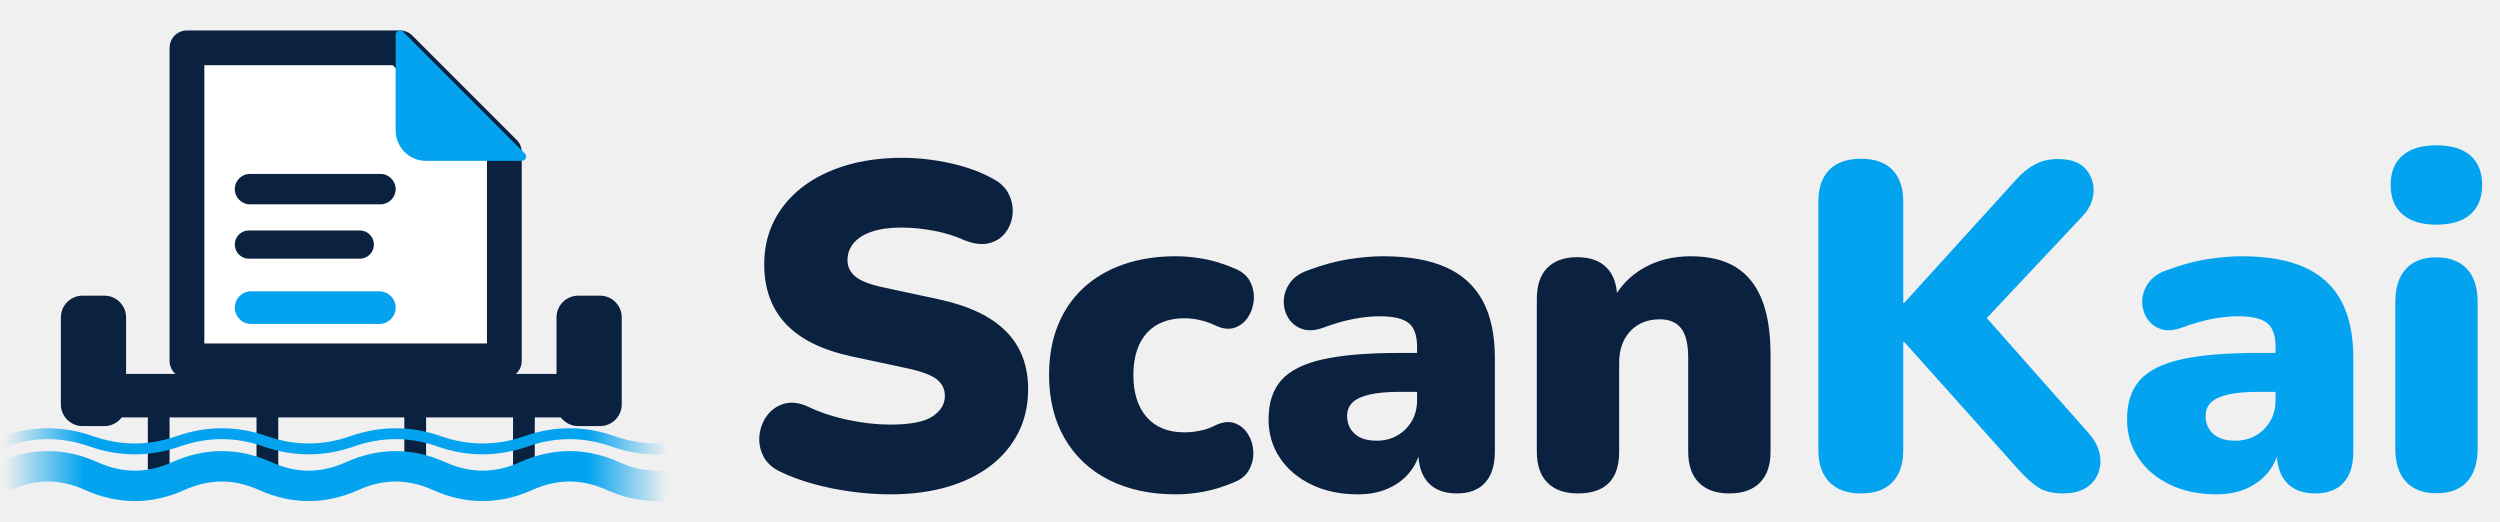
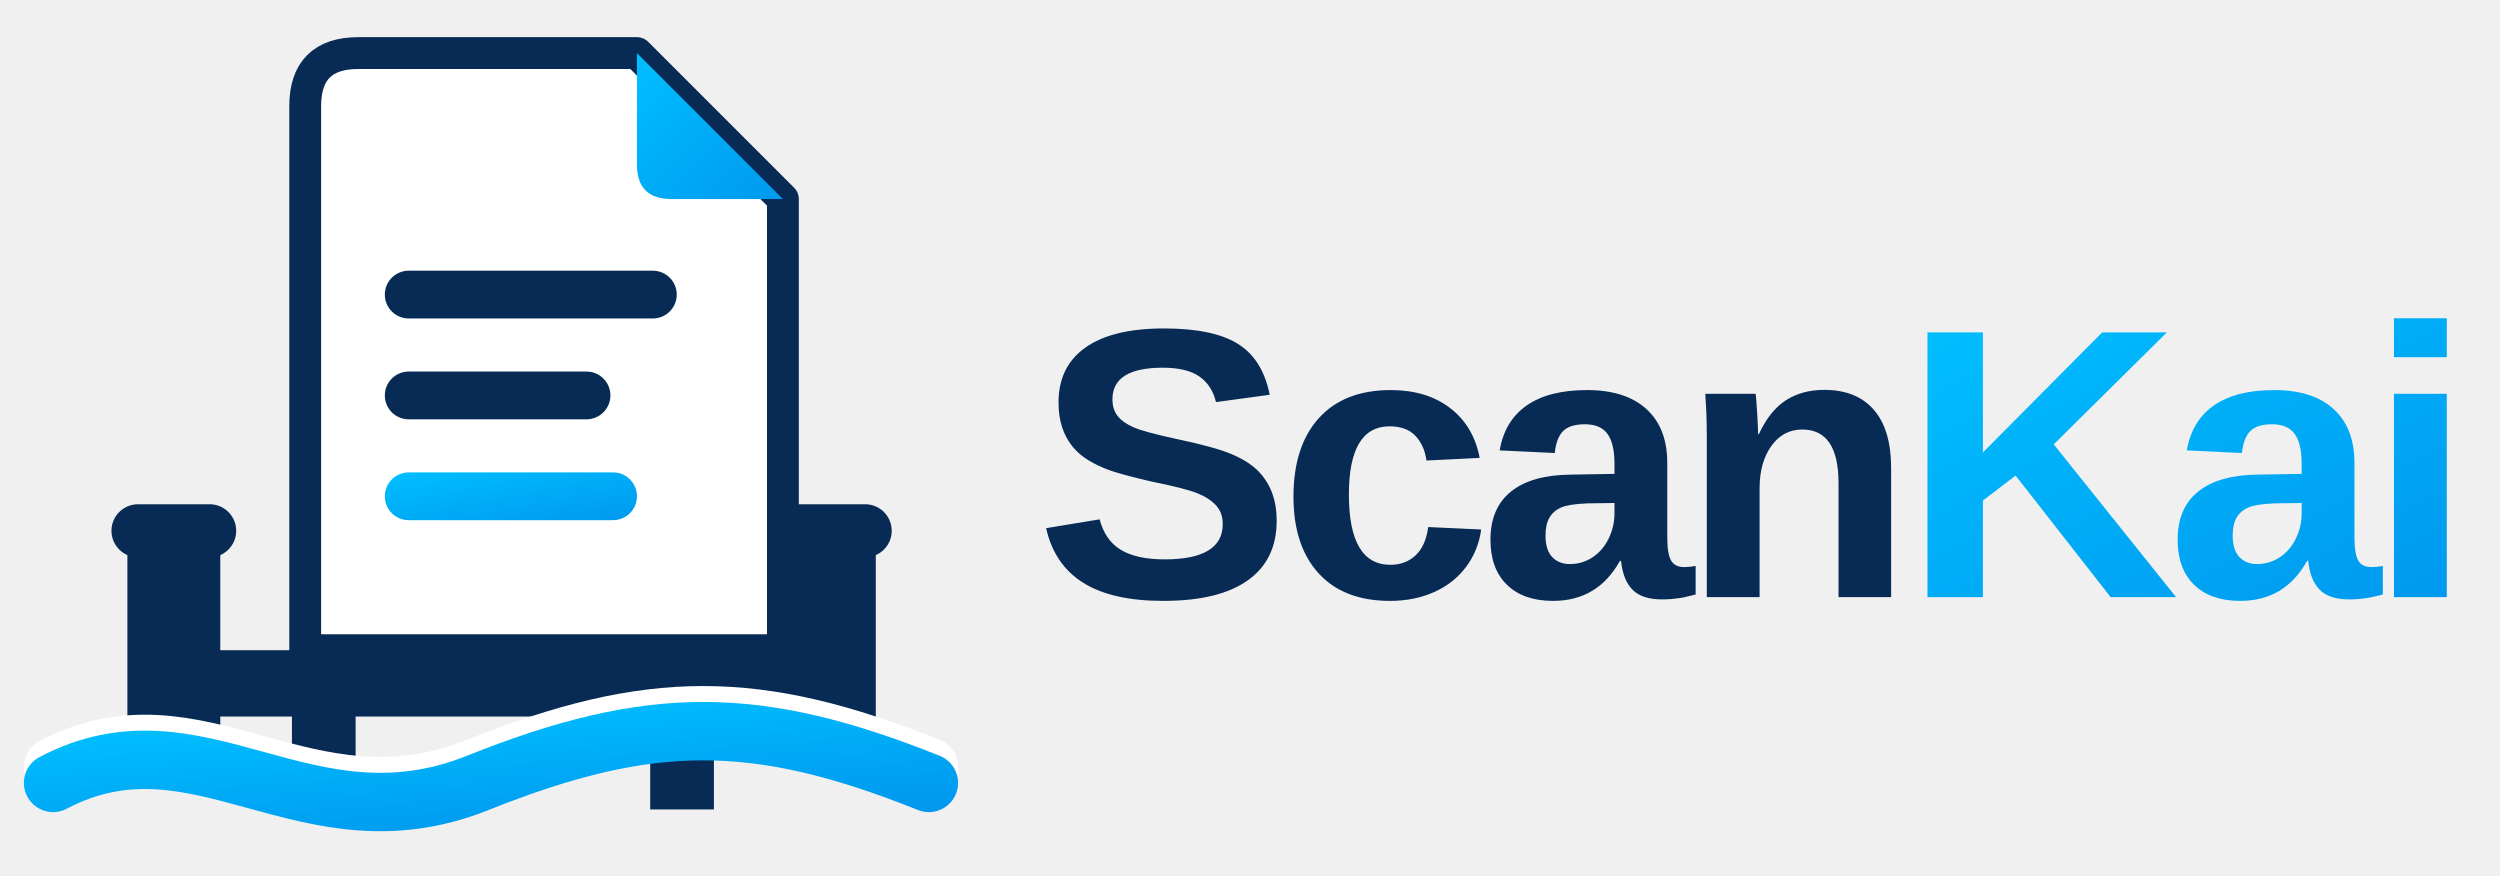
- <svg xmlns="http://www.w3.org/2000/svg" viewBox="78 190 1150 240" role="img" aria-label="ScanKai">
-   <style>
-   @keyframes sk-wave-l { from { transform: translateX(0) } to { transform: translateX(-80px) } }
-   .sk-w1-l { animation: sk-wave-l 24s linear infinite; }
-   .sk-w2-l { animation: sk-wave-l 36s linear infinite reverse; }
-   @media (prefers-reduced-motion: reduce) { .sk-w1-l, .sk-w2-l { animation: none; } }
- </style>
+ <svg xmlns="http://www.w3.org/2000/svg" viewBox="0 10 942 330" role="img" aria-label="ScanKai Logo">
  <defs>
-     <linearGradient id="sk-fade-l" x1="80" x2="385" gradientUnits="userSpaceOnUse">
-       <stop offset="0" stop-color="#fff" stop-opacity="0" />
-       <stop offset="0.12" stop-color="#fff" />
-       <stop offset="0.88" stop-color="#fff" />
-       <stop offset="1" stop-color="#fff" stop-opacity="0" />
+     <linearGradient id="sk-blue" x1="0" y1="0" x2="1" y2="1">
+       <stop offset="0%" stop-color="#00BFFF" />
+       <stop offset="100%" stop-color="#0099EE" />
    </linearGradient>
-     <mask id="sk-mask-l" maskUnits="userSpaceOnUse" x="70" y="370" width="330" height="70">
-       <rect x="70" y="370" width="330" height="70" fill="url(#sk-fade-l)" />
-     </mask>
  </defs>
-   <g fill="#0b2140">
-     <rect x="106" y="326" width="30" height="60" rx="10" />
-     <rect x="334" y="326" width="30" height="60" rx="10" />
-     <rect x="116" y="362" width="238" height="20" rx="4" />
-     <rect x="146" y="380" width="10" height="26" />
-     <rect x="196" y="380" width="10" height="26" />
-     <rect x="264" y="380" width="10" height="26" />
-     <rect x="314" y="380" width="10" height="26" />
+   <g fill="#082B55">
+     <rect x="48" y="210" width="35" height="85" rx="8" />
+     <rect x="42" y="200" width="47" height="20" rx="10" />
+     <rect x="295" y="210" width="35" height="85" rx="8" />
+     <rect x="289" y="200" width="47" height="20" rx="10" />
+     <rect x="75" y="255" width="230" height="25" rx="3" />
+     <rect x="110" y="275" width="24" height="40" />
+     <rect x="245" y="275" width="24" height="40" />
  </g>
-   <path d="M164,212 H262 L310,260 V356 H164 Z" fill="#fff" stroke="#0b2140" stroke-width="16" stroke-linejoin="round" />
-   <path d="M262,206 V250 a12,12 0 0 0 12,12 H318 Z" fill="#04a3ef" stroke="#04a3ef" stroke-width="4" stroke-linejoin="round" />
-   <rect x="186" y="270" width="74" height="14" rx="7" fill="#0b2140" />
-   <rect x="186" y="296" width="64" height="13" rx="6.5" fill="#0b2140" />
-   <rect x="186" y="324" width="74" height="15" rx="7.5" fill="#04a3ef" />
-   <g mask="url(#sk-mask-l)" fill="none" stroke="#04a3ef" stroke-linecap="round">
-     <path class="sk-w2-l" d="M-240,393 q20.0,-7 40.0,0 q20.0,7 40.0,0 q20.0,-7 40.0,0 q20.0,7 40.0,0 q20.0,-7 40.0,0 q20.0,7 40.0,0 q20.0,-7 40.0,0 q20.0,7 40.0,0 q20.0,-7 40.0,0 q20.0,7 40.0,0 q20.0,-7 40.0,0 q20.0,7 40.0,0 q20.0,-7 40.0,0 q20.0,7 40.0,0 q20.0,-7 40.0,0 q20.0,7 40.0,0 q20.0,-7 40.0,0 q20.0,7 40.0,0 q20.0,-7 40.0,0 q20.0,7 40.0,0 q20.0,-7 40.0,0 q20.0,7 40.0,0 q20.0,-7 40.0,0 q20.0,7 40.0,0" stroke-width="5" />
-     <path class="sk-w1-l" d="M-240,409 q20.0,-9 40.0,0 q20.0,9 40.0,0 q20.0,-9 40.0,0 q20.0,9 40.0,0 q20.0,-9 40.0,0 q20.0,9 40.0,0 q20.0,-9 40.0,0 q20.0,9 40.0,0 q20.0,-9 40.0,0 q20.0,9 40.0,0 q20.0,-9 40.0,0 q20.0,9 40.0,0 q20.0,-9 40.0,0 q20.0,9 40.0,0 q20.0,-9 40.0,0 q20.0,9 40.0,0 q20.0,-9 40.0,0 q20.0,9 40.0,0 q20.0,-9 40.0,0 q20.0,9 40.0,0 q20.0,-9 40.0,0 q20.0,9 40.0,0 q20.0,-9 40.0,0 q20.0,9 40.0,0" stroke-width="14" />
-   </g>
-   <g transform="translate(418 415) scale(0.21277)">
-     <path fill="#0b2140" d="M326.385 11.277Q286.217 11.277 242.855 5.416Q199.494 -0.446 160.175 -11.392Q120.855 -22.337 89.855 -37.229Q62.916 -49.868 52.084 -71.657Q41.253 -93.446 44.072 -117.289Q46.892 -141.132 60.904 -159.699Q74.916 -178.265 97.94 -184.777Q120.964 -191.289 149.542 -178.012Q187.795 -159.674 235.837 -149.59Q283.879 -139.506 326.385 -139.506Q391.976 -139.506 418.398 -157.385Q444.819 -175.265 444.819 -201.301Q444.819 -224.169 426.344 -238.102Q407.868 -252.036 360.554 -261.844L244.169 -286.759Q147.892 -307.398 101.072 -357.133Q54.253 -406.868 54.253 -486.145Q54.253 -538.337 75.849 -580.572Q97.446 -622.807 136.819 -653.084Q176.193 -683.361 230.843 -699.819Q285.494 -716.277 352.241 -716.277Q403.94 -716.277 457.301 -704.47Q510.663 -692.663 550.47 -670.048Q573.494 -657.771 583.464 -636.663Q593.434 -615.554 591.072 -593.349Q588.711 -571.145 575.476 -554.078Q562.241 -537.012 539.675 -531.5Q517.108 -525.988 485.892 -538.627Q456.554 -551.964 420.47 -558.729Q384.385 -565.494 349.964 -565.494Q312.903 -565.494 286.927 -556.645Q260.952 -547.795 247.602 -531.958Q234.253 -516.121 234.253 -494.976Q234.253 -473.663 251.867 -459.187Q269.482 -444.711 315.988 -435.265L432.012 -410.349Q529.096 -389.349 576.958 -341.156Q624.819 -292.964 624.819 -216.048Q624.819 -164.217 603.723 -122.343Q582.626 -80.47 543.572 -50.554Q504.518 -20.639 449.687 -4.681Q394.855 11.277 326.385 11.277Z M944.132 11.277Q861.385 11.277 799.596 -19.904Q737.807 -51.084 703.934 -109.404Q670.06 -167.723 670.06 -247.0Q670.06 -306.639 689.157 -354.096Q708.253 -401.554 744.446 -435.012Q780.639 -468.47 831.151 -485.97Q881.663 -503.47 944.132 -503.47Q973.301 -503.47 1005.096 -497.663Q1036.892 -491.855 1070.892 -477.241Q1094.554 -467.879 1104.343 -449.41Q1114.132 -430.94 1112.729 -410.054Q1111.325 -389.169 1100.548 -372.283Q1089.771 -355.398 1071.62 -349.066Q1053.47 -342.735 1030.084 -353.651Q1013.831 -361.542 996.259 -365.488Q978.687 -369.434 962.795 -369.434Q936.181 -369.434 915.65 -361.169Q895.12 -352.904 881.132 -337.235Q867.144 -321.566 859.741 -298.952Q852.337 -276.337 852.337 -246.639Q852.337 -188.602 881.132 -155.681Q909.927 -122.759 962.795 -122.759Q978.687 -122.759 996.078 -126.205Q1013.47 -129.65 1030.084 -138.181Q1053.47 -149.096 1071.44 -142.584Q1089.41 -136.072 1100.006 -119.187Q1110.602 -102.301 1111.644 -81.416Q1112.687 -60.53 1102.717 -42.06Q1092.747 -23.59 1069.446 -14.59Q1035.807 -0.337 1004.554 5.47Q973.301 11.277 944.132 11.277Z M1337.807 11.277Q1280.976 11.277 1237.241 -9.861Q1193.506 -31.0 1169.048 -67.596Q1144.59 -104.193 1144.59 -150.747Q1144.59 -204.747 1172.59 -235.928Q1200.59 -267.108 1262.952 -280.789Q1325.313 -294.47 1428.121 -294.47H1483.229V-210.337H1427.844Q1388.831 -210.337 1363.644 -204.657Q1338.458 -198.976 1326.47 -187.669Q1314.482 -176.361 1314.482 -158.024Q1314.482 -134.602 1330.777 -119.669Q1347.072 -104.735 1378.494 -104.735Q1403.193 -104.735 1422.627 -115.765Q1442.06 -126.795 1453.868 -146.452Q1465.675 -166.108 1465.675 -192.169V-307.807Q1465.675 -344.398 1447.506 -359.054Q1429.337 -373.711 1384.361 -373.711Q1359.831 -373.711 1330.163 -368.307Q1300.494 -362.904 1262.855 -349.097Q1236.193 -339.458 1216.904 -346.331Q1197.615 -353.205 1187.38 -369.856Q1177.145 -386.506 1177.464 -406.615Q1177.783 -426.723 1190.253 -445.054Q1202.723 -463.385 1229.385 -472.94Q1276.663 -490.663 1317.566 -497.066Q1358.47 -503.47 1392.193 -503.47Q1474.41 -503.47 1527.614 -479.873Q1580.819 -456.277 1607.331 -407.627Q1633.843 -358.976 1633.843 -283.229V-80.903Q1633.843 -37.132 1612.777 -13.928Q1591.711 9.277 1551.578 9.277Q1511.446 9.277 1489.88 -13.928Q1468.313 -37.132 1468.313 -80.903V-106.554L1474.398 -93.145Q1469.313 -61.337 1451.048 -38.072Q1432.783 -14.807 1404.018 -1.765Q1375.253 11.277 1337.807 11.277Z M1813.41 9.277Q1770.639 9.277 1747.615 -13.928Q1724.59 -37.132 1724.59 -80.903V-411.651Q1724.59 -455.422 1747.295 -478.446Q1770.0 -501.47 1811.771 -501.47Q1853.542 -501.47 1875.927 -478.446Q1898.313 -455.422 1898.313 -411.651V-365.361L1887.313 -406.325Q1911.229 -452.94 1955.813 -478.205Q2000.397 -503.47 2056.843 -503.47Q2115.843 -503.47 2153.843 -480.512Q2191.843 -457.554 2210.843 -410.5Q2229.843 -363.446 2229.843 -290.976V-80.903Q2229.843 -37.132 2206.819 -13.928Q2183.795 9.277 2141.024 9.277Q2098.253 9.277 2075.048 -13.928Q2051.844 -37.132 2051.844 -80.903V-283.699Q2051.844 -328.566 2036.41 -347.862Q2020.976 -367.157 1990.663 -367.157Q1950.988 -367.157 1926.789 -341.597Q1902.59 -316.036 1902.59 -273.084V-80.903Q1902.59 9.277 1813.41 9.277Z" />
-     <path fill="#04a3ef" d="M2425.325 9.277Q2380.916 9.277 2357.072 -15.247Q2333.229 -39.771 2333.229 -84.181V-621.181Q2333.229 -666.59 2357.072 -690.434Q2380.916 -714.277 2425.325 -714.277Q2469.735 -714.277 2493.259 -690.434Q2516.783 -666.59 2516.783 -621.181V-402.578H2518.783L2762.361 -670.783Q2780.916 -691.253 2802.343 -702.446Q2823.771 -713.639 2851.434 -713.639Q2892.566 -713.639 2911.132 -692.253Q2929.698 -670.868 2928.156 -642.247Q2926.614 -613.627 2904.506 -590.241L2662.951 -333.169L2663.313 -408.41L2917.229 -121.397Q2942.698 -92.458 2943.06 -61.837Q2943.421 -31.217 2922.536 -10.97Q2901.65 9.277 2862.156 9.277Q2827.94 9.277 2807.373 -4.554Q2786.807 -18.385 2763.337 -45.048L2518.783 -318.337H2516.783V-84.181Q2516.783 -39.771 2493.759 -15.247Q2470.735 9.277 2425.325 9.277Z M3193.807 11.277Q3136.976 11.277 3093.241 -9.861Q3049.506 -31.0 3025.048 -67.596Q3000.59 -104.193 3000.59 -150.747Q3000.59 -204.747 3028.59 -235.928Q3056.59 -267.108 3118.952 -280.789Q3181.313 -294.47 3284.121 -294.47H3339.229V-210.337H3283.844Q3244.831 -210.337 3219.644 -204.657Q3194.458 -198.976 3182.47 -187.669Q3170.482 -176.361 3170.482 -158.024Q3170.482 -134.602 3186.777 -119.669Q3203.072 -104.735 3234.494 -104.735Q3259.193 -104.735 3278.627 -115.765Q3298.06 -126.795 3309.868 -146.452Q3321.675 -166.108 3321.675 -192.169V-307.807Q3321.675 -344.398 3303.506 -359.054Q3285.337 -373.711 3240.361 -373.711Q3215.831 -373.711 3186.163 -368.307Q3156.494 -362.904 3118.855 -349.097Q3092.193 -339.458 3072.904 -346.331Q3053.615 -353.205 3043.38 -369.856Q3033.145 -386.506 3033.464 -406.615Q3033.783 -426.723 3046.253 -445.054Q3058.723 -463.385 3085.385 -472.94Q3132.663 -490.663 3173.566 -497.066Q3214.47 -503.47 3248.193 -503.47Q3330.41 -503.47 3383.614 -479.873Q3436.819 -456.277 3463.331 -407.627Q3489.843 -358.976 3489.843 -283.229V-80.903Q3489.843 -37.132 3468.777 -13.928Q3447.711 9.277 3407.578 9.277Q3367.446 9.277 3345.88 -13.928Q3324.313 -37.132 3324.313 -80.903V-106.554L3330.398 -93.145Q3325.313 -61.337 3307.048 -38.072Q3288.783 -14.807 3260.018 -1.765Q3231.253 11.277 3193.807 11.277Z M3669.41 8.916Q3626.639 8.916 3603.615 -16.108Q3580.59 -41.132 3580.59 -87.819V-404.374Q3580.59 -451.422 3603.615 -476.265Q3626.639 -501.108 3669.41 -501.108Q3712.181 -501.108 3735.385 -476.265Q3758.59 -451.422 3758.59 -404.374V-87.819Q3758.59 -41.132 3735.885 -16.108Q3713.181 8.916 3669.41 8.916ZM3669.41 -571.759Q3621.639 -571.759 3596.072 -594.048Q3570.506 -616.337 3570.506 -657.554Q3570.506 -699.132 3596.072 -721.241Q3621.639 -743.349 3669.41 -743.349Q3717.542 -743.349 3742.927 -721.241Q3768.313 -699.132 3768.313 -657.554Q3768.313 -616.337 3742.927 -594.048Q3717.542 -571.759 3669.41 -571.759Z" />
-   </g>
+   <path d="M115 50 Q115 30 135 30 H240 L295 85 V255 H115 Z" fill="#FFFFFF" stroke="#082B55" stroke-width="12" stroke-linejoin="round" />
+   <path d="M240 30 V72 Q240 85 253 85 H295 Z" fill="url(#sk-blue)" />
+   <rect x="145" y="112" width="110" height="18" rx="9" fill="#082B55" />
+   <rect x="145" y="150" width="85" height="18" rx="9" fill="#082B55" />
+   <rect x="145" y="188" width="95" height="18" rx="9" fill="url(#sk-blue)" />
+   <path d="M20 299 C75 270 115 325 180 299 S285 273 350 299" fill="none" stroke="#FFFFFF" stroke-width="22" stroke-linecap="round">
+     <animate attributeName="d" dur="20s" repeatCount="indefinite" calcMode="spline" keyTimes="0;0.5;1" keySplines="0.45 0 0.55 1;0.45 0 0.55 1" values="M20 299 C75 270 115 325 180 299 S285 273 350 299;M20 299 C75 328 115 273 180 299 S285 325 350 299;M20 299 C75 270 115 325 180 299 S285 273 350 299" />
+   </path>
+   <path d="M20 305 C75 276 115 331 180 305 S285 279 350 305" fill="none" stroke="url(#sk-blue)" stroke-width="22" stroke-linecap="round">
+     <animate attributeName="d" dur="20s" repeatCount="indefinite" calcMode="spline" keyTimes="0;0.5;1" keySplines="0.45 0 0.55 1;0.45 0 0.55 1" values="M20 305 C75 276 115 331 180 305 S285 279 350 305;M20 305 C75 334 115 279 180 305 S285 331 350 305;M20 305 C75 276 115 331 180 305 S285 279 350 305" />
+   </path>
+   <path fill="#082B55" d="M481.05 206.255Q481.05 220.911 470.182 228.663Q459.314 236.416 438.286 236.416Q419.099 236.416 408.196 229.619Q397.292 222.822 394.177 209.016L414.355 205.688Q416.409 213.618 422.356 217.194Q428.303 220.769 438.853 220.769Q460.73 220.769 460.73 207.458Q460.73 203.21 458.217 200.449Q455.703 197.688 451.136 195.847Q446.57 194.006 433.613 191.387Q422.427 188.767 418.037 187.174Q413.647 185.581 410.107 183.422Q406.567 181.262 404.089 178.218Q401.611 175.173 400.231 171.067Q398.85 166.96 398.85 161.65Q398.85 148.127 409.01 140.941Q419.17 133.755 438.569 133.755Q457.119 133.755 466.429 139.561Q475.74 145.366 478.43 158.748L458.181 161.509Q456.624 155.066 451.844 151.809Q447.065 148.552 438.145 148.552Q419.17 148.552 419.17 160.447Q419.17 164.341 421.188 166.819Q423.206 169.297 427.17 171.031Q431.135 172.766 443.242 175.386Q457.615 178.43 463.81 181.014Q470.005 183.599 473.616 187.032Q477.227 190.466 479.138 195.245Q481.05 200.024 481.05 206.255Z M523.77 236.416Q506.353 236.416 496.865 226.044Q487.378 215.671 487.378 197.122Q487.378 178.147 496.936 167.562Q506.494 156.978 524.053 156.978Q537.576 156.978 546.426 163.774Q555.276 170.571 557.542 182.537L537.505 183.528Q536.655 177.651 533.257 174.147Q529.858 170.642 523.628 170.642Q508.264 170.642 508.264 196.343Q508.264 222.822 523.911 222.822Q529.575 222.822 533.398 219.247Q537.222 215.671 538.142 208.591L558.108 209.512Q557.046 217.371 552.479 223.53Q547.913 229.69 540.479 233.053Q533.044 236.416 523.77 236.416Z M585.181 236.416Q574.065 236.416 567.834 230.363Q561.604 224.309 561.604 213.335Q561.604 201.44 569.357 195.21Q577.109 188.979 591.836 188.838L608.333 188.555V184.661Q608.333 177.156 605.713 173.51Q603.093 169.863 597.146 169.863Q591.624 169.863 589.039 172.377Q586.455 174.89 585.818 180.696L565.073 179.705Q566.985 168.518 575.304 162.748Q583.623 156.978 597.996 156.978Q612.51 156.978 620.369 164.128Q628.228 171.279 628.228 184.448V212.344Q628.228 218.787 629.679 221.229Q631.13 223.672 634.529 223.672Q636.794 223.672 638.918 223.247V234.009Q637.148 234.434 635.732 234.788Q634.316 235.142 632.9 235.354Q631.484 235.566 629.891 235.708Q628.298 235.85 626.174 235.85Q618.669 235.85 615.094 232.168Q611.519 228.486 610.811 221.335H610.386Q602.031 236.416 585.181 236.416ZM608.333 199.529 598.137 199.67Q591.199 199.954 588.296 201.193Q585.393 202.432 583.871 204.98Q582.349 207.529 582.349 211.777Q582.349 217.229 584.862 219.884Q587.375 222.539 591.553 222.539Q596.226 222.539 600.084 219.99Q603.943 217.441 606.138 212.946Q608.333 208.45 608.333 203.423Z M692.754 235.0V192.024Q692.754 171.846 679.089 171.846Q671.868 171.846 667.443 178.041Q663.018 184.236 663.018 193.936V235.0H643.123V175.527Q643.123 169.368 642.946 165.438Q642.769 161.509 642.556 158.394H661.531Q661.743 159.739 662.097 165.58Q662.451 171.421 662.451 173.616H662.734Q666.77 164.836 672.859 160.872Q678.948 156.907 687.373 156.907Q699.551 156.907 706.064 164.412Q712.578 171.917 712.578 186.36V235.0Z" />
+   <path fill="url(#sk-blue)" d="M795.3 235.0 759.475 189.192 747.156 198.608V235.0H726.27V135.242H747.156V180.483L792.114 135.242H816.47L773.848 177.439L819.939 235.0Z M844.109 236.416Q832.993 236.416 826.763 230.363Q820.532 224.309 820.532 213.335Q820.532 201.44 828.285 195.21Q836.038 188.979 850.764 188.838L867.261 188.555V184.661Q867.261 177.156 864.641 173.51Q862.021 169.863 856.074 169.863Q850.552 169.863 847.968 172.377Q845.383 174.89 844.746 180.696L824.001 179.705Q825.913 168.518 834.232 162.748Q842.551 156.978 856.924 156.978Q871.438 156.978 879.297 164.128Q887.156 171.279 887.156 184.448V212.344Q887.156 218.787 888.607 221.229Q890.059 223.672 893.457 223.672Q895.723 223.672 897.847 223.247V234.009Q896.077 234.434 894.661 234.788Q893.245 235.142 891.829 235.354Q890.413 235.566 888.82 235.708Q887.227 235.85 885.103 235.85Q877.598 235.85 874.022 232.168Q870.447 228.486 869.739 221.335H869.314Q860.959 236.416 844.109 236.416ZM867.261 199.529 857.065 199.67Q850.127 199.954 847.224 201.193Q844.321 202.432 842.799 204.98Q841.277 207.529 841.277 211.777Q841.277 217.229 843.79 219.884Q846.304 222.539 850.481 222.539Q855.154 222.539 859.012 219.99Q862.871 217.441 865.066 212.946Q867.261 208.45 867.261 203.423Z M902.051 144.587V129.932H921.946V144.587ZM902.051 235.0V158.394H921.946V235.0Z" />
</svg>
